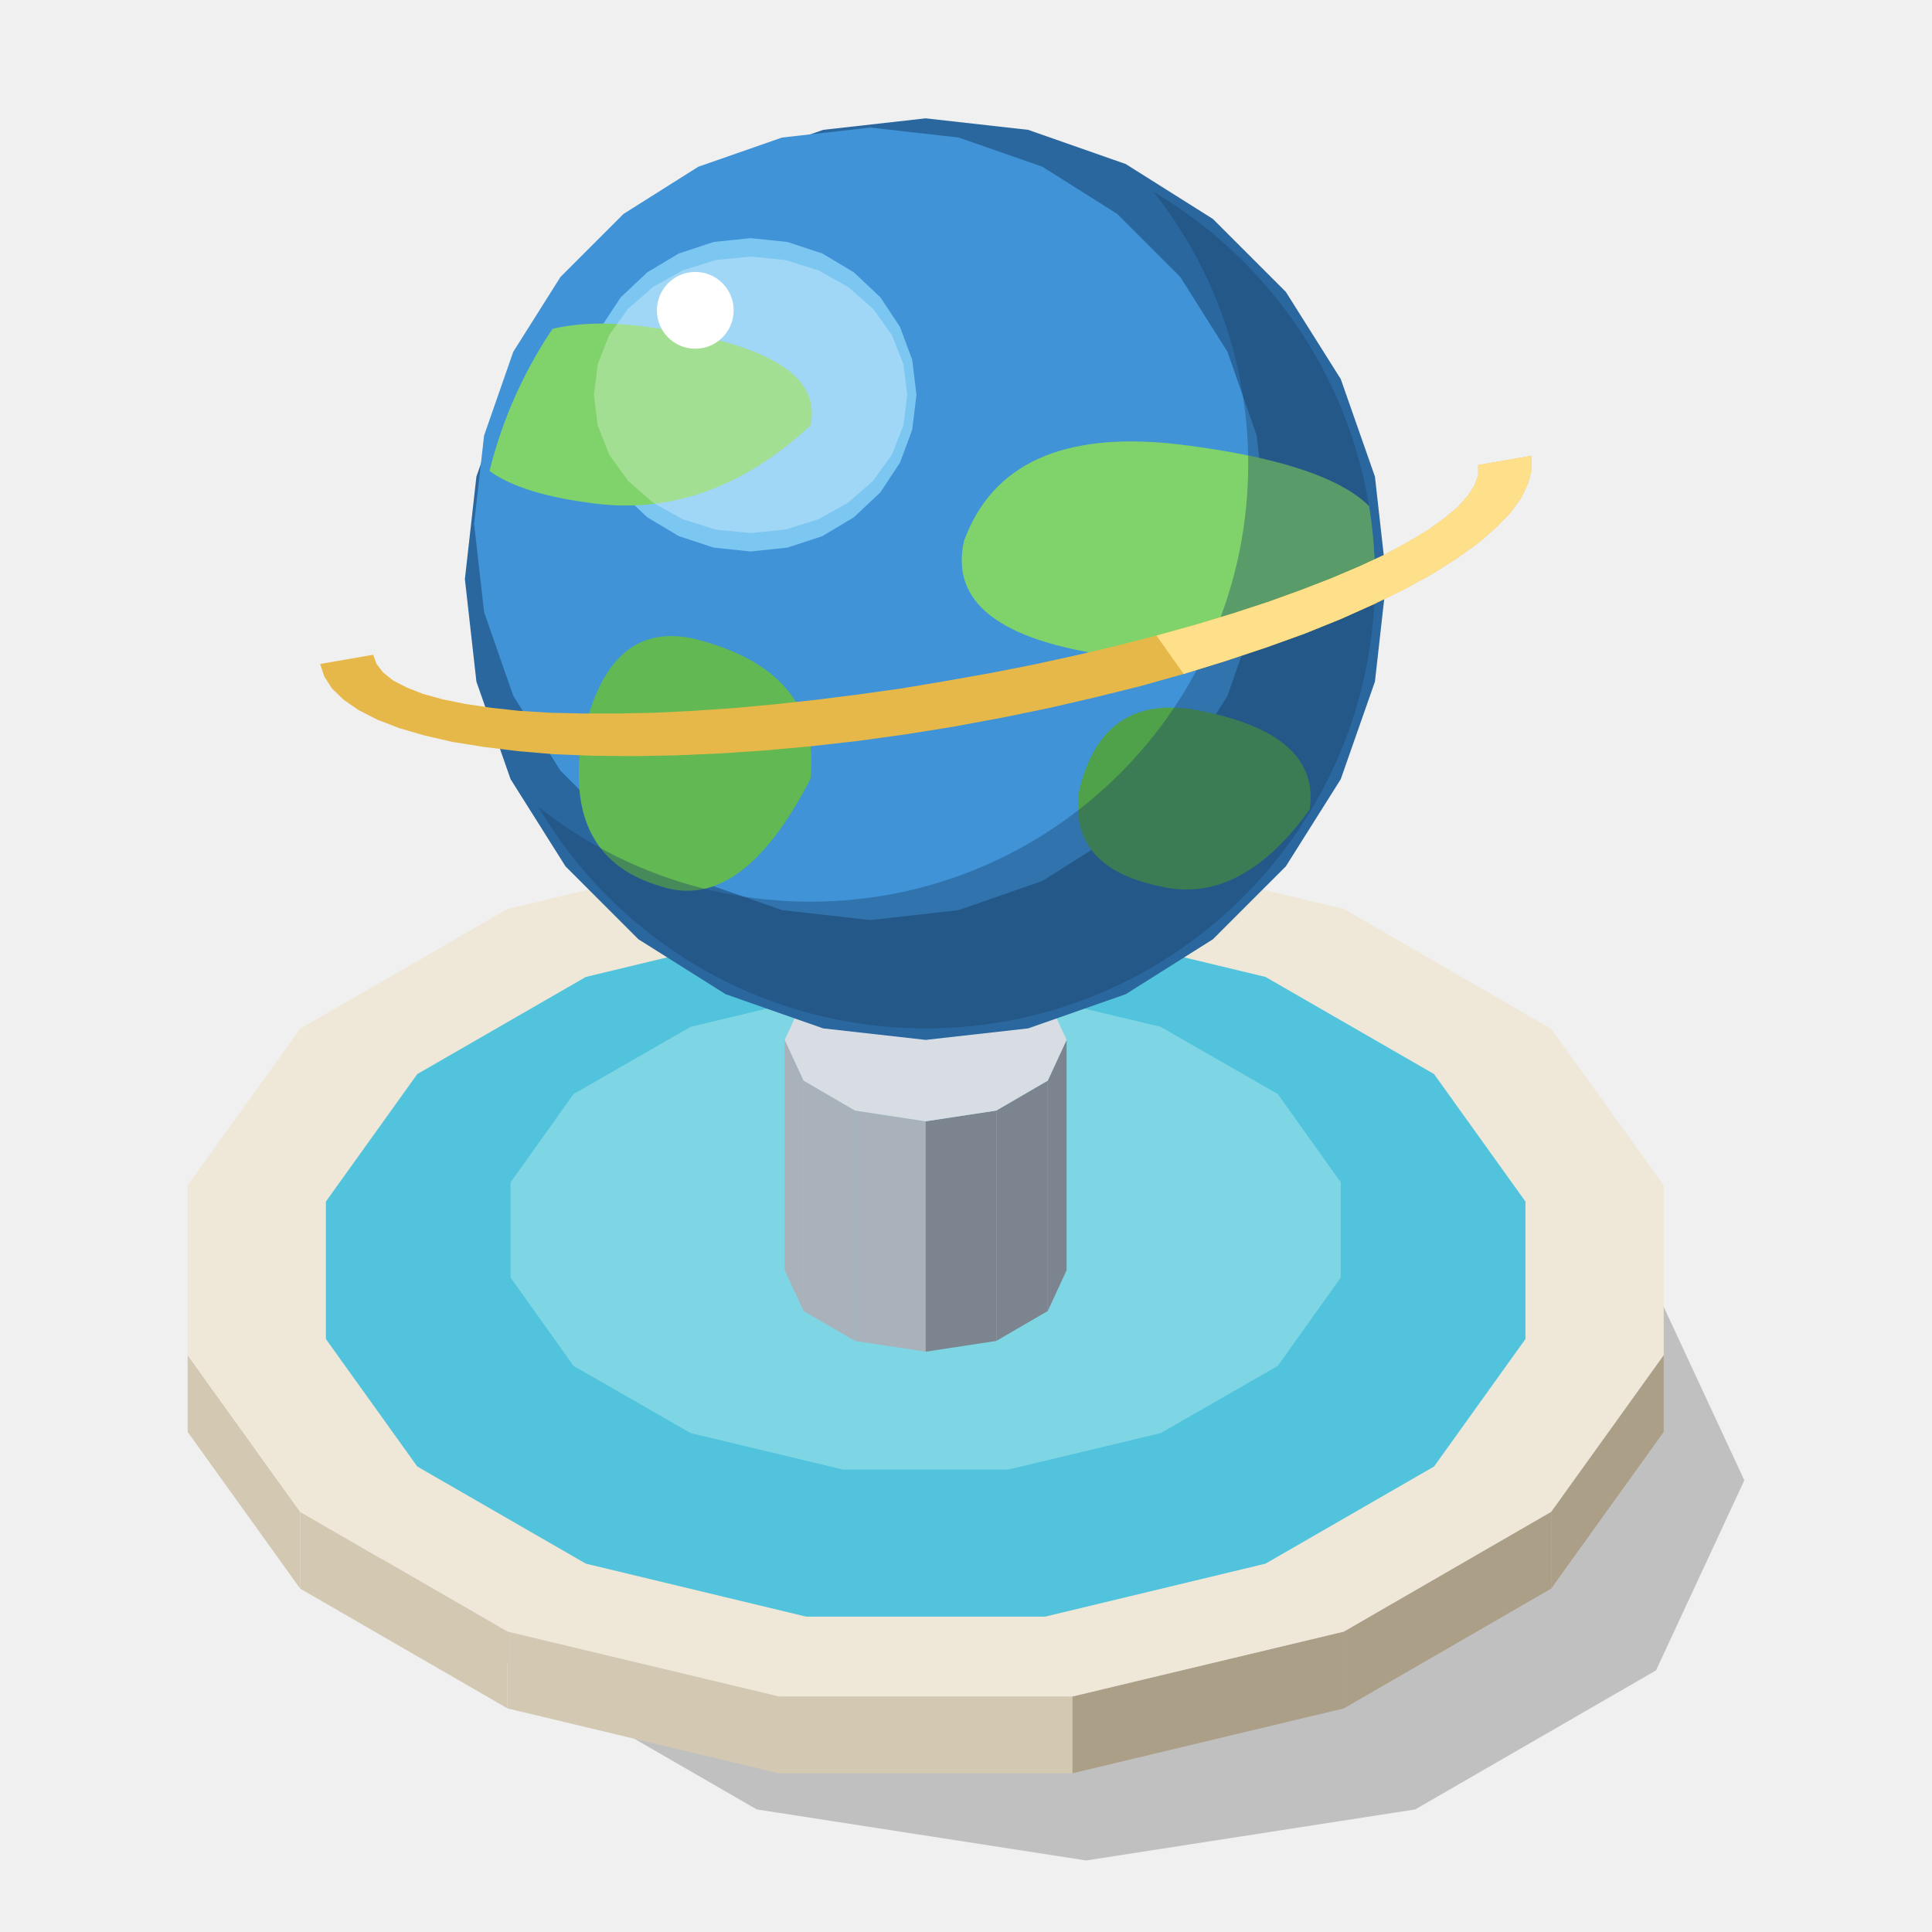
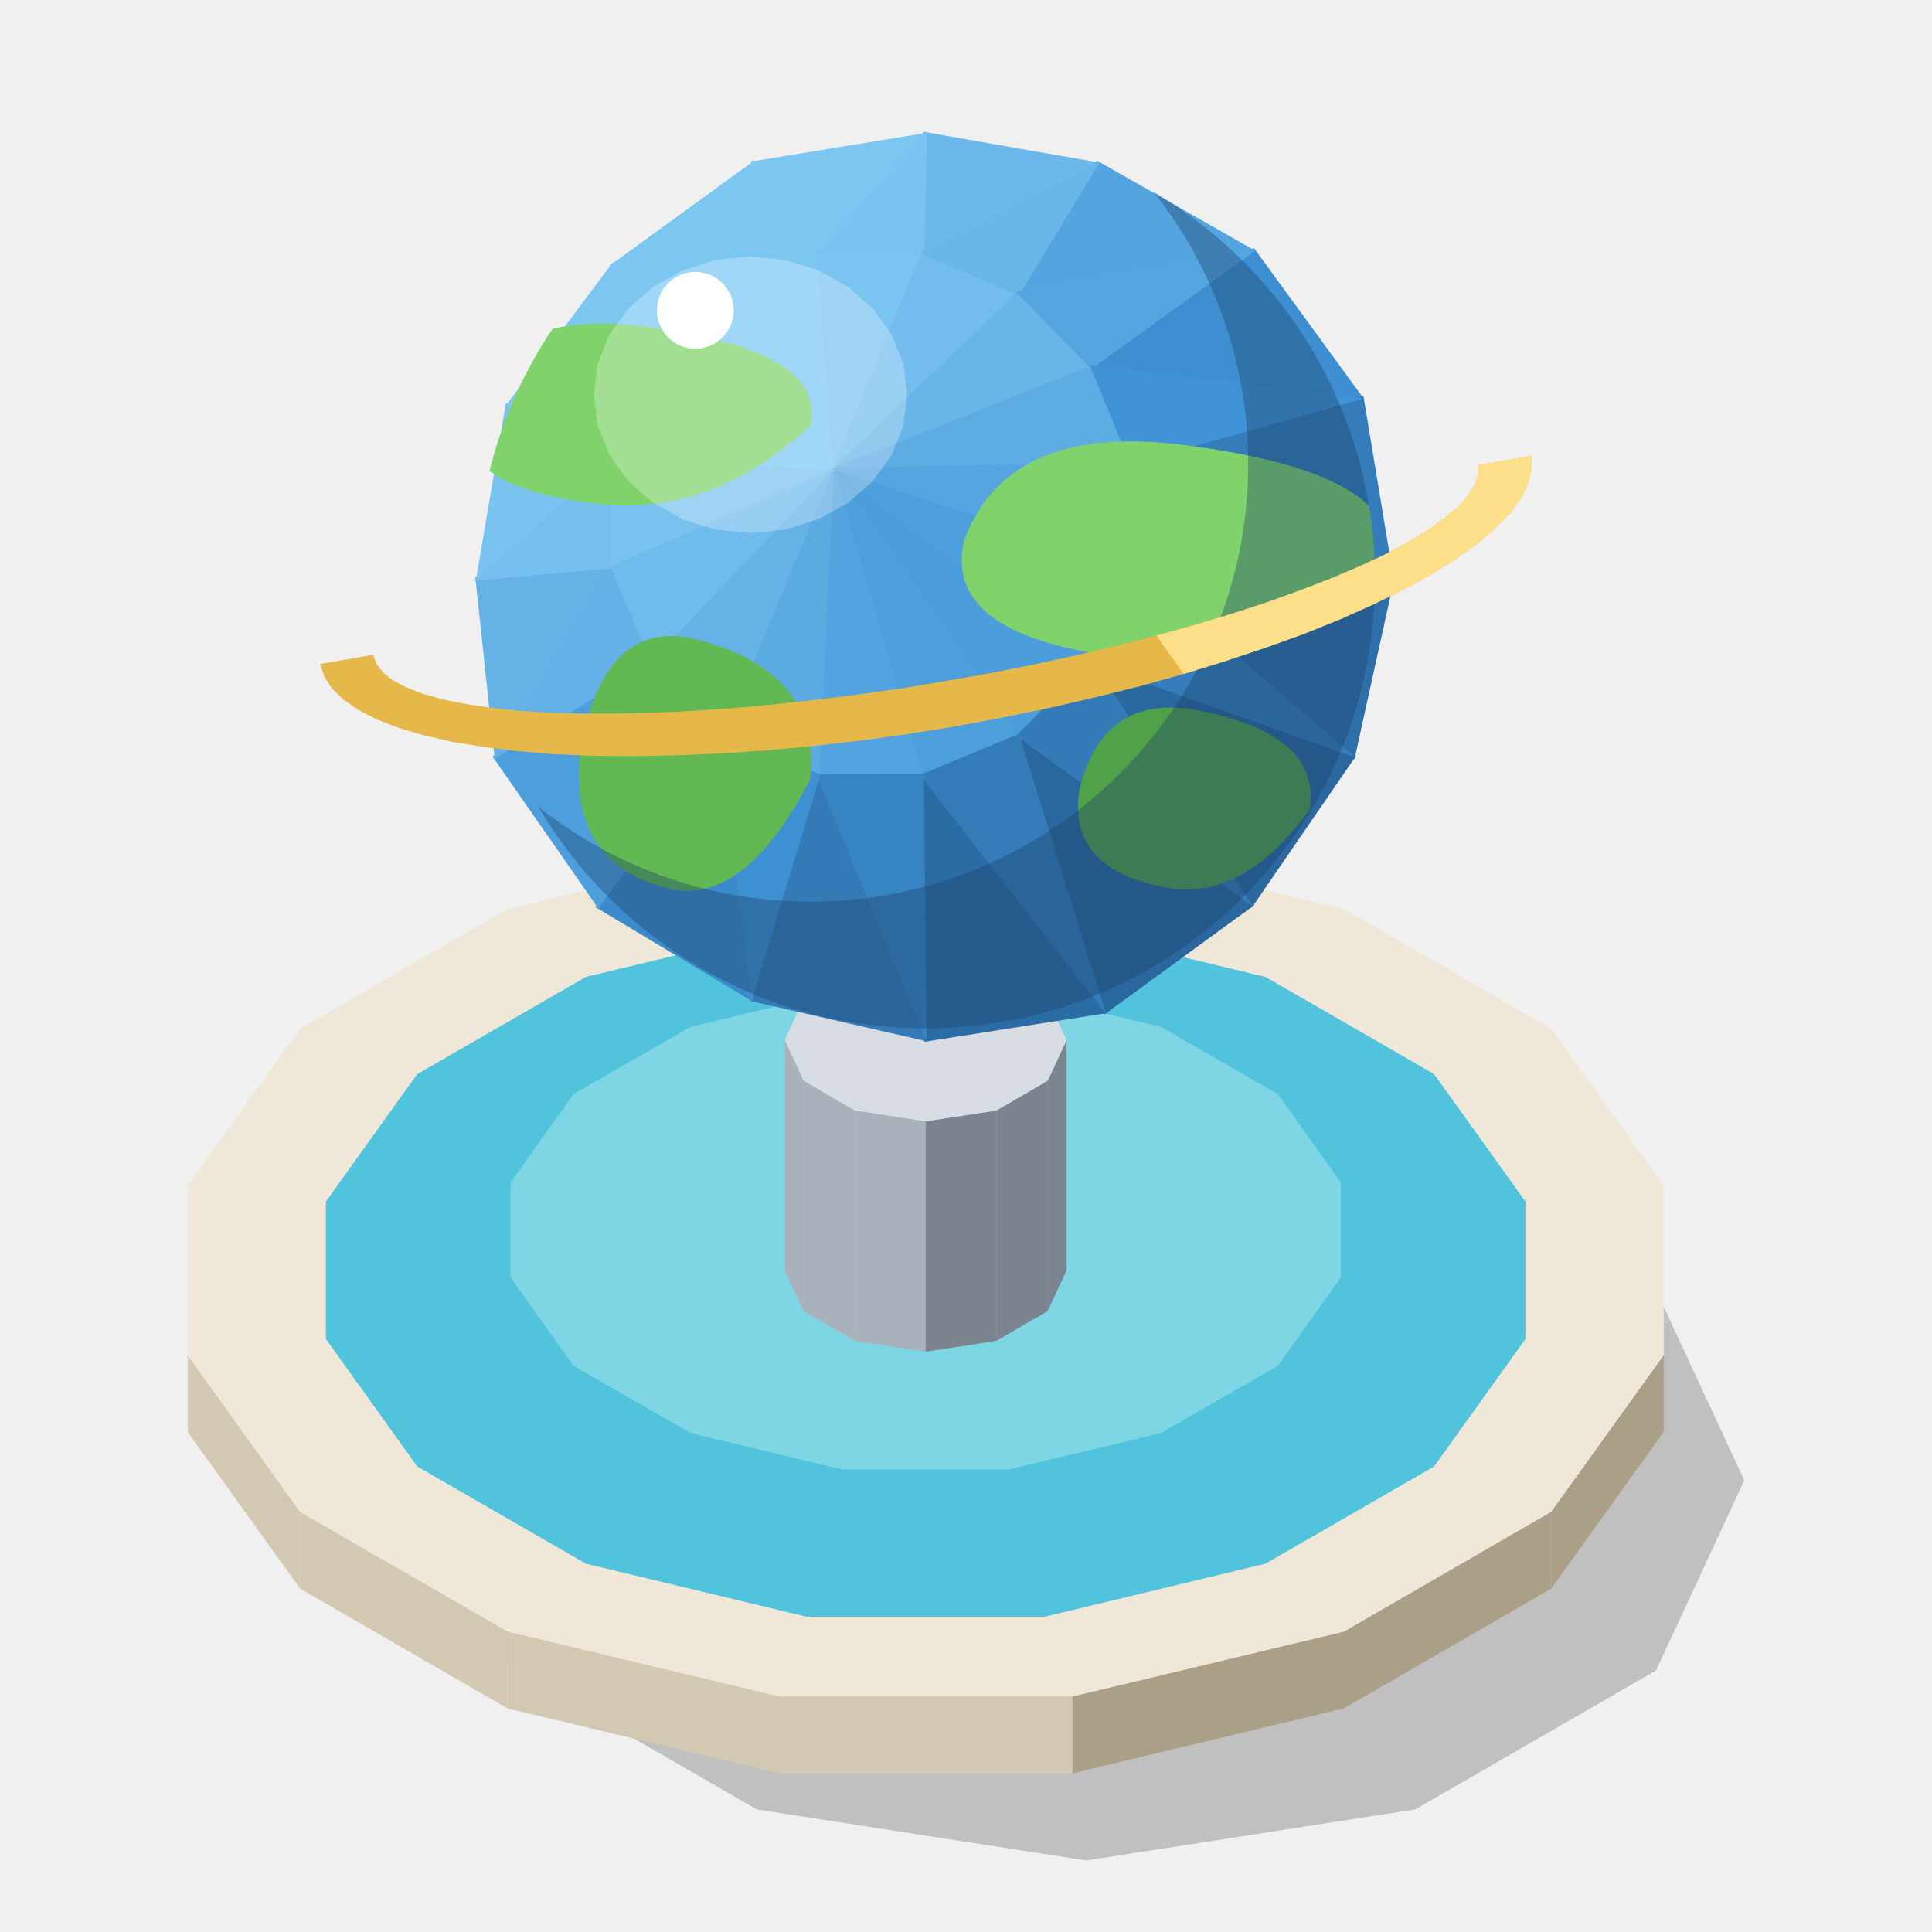
<svg xmlns="http://www.w3.org/2000/svg" viewBox="0 0 80 80">
  <g transform="translate(38.33 55.78) scale(1.59)">
    <path d="M-17.15 0L-14.85 -4.95L-8.57 -8.57L-0 -9.9L8.57 -8.57L14.85 -4.95L19.02 -1.48L21.32 3.47L19.02 8.42L12.75 12.04L4.18 13.37L-4.4 12.04L-10.67 8.42L-14.85 4.95Z" fill="#000000" opacity="0.2" />
    <path d="M-19.22 2.21L-19.22 -2.21L-19.22 -4.21L-19.22 0.21Z" fill="#d3c9b3" />
    <path d="M19.22 -2.21L19.22 2.21L19.22 0.21L19.22 -4.21Z" fill="#ab9f87" />
    <path d="M19.22 2.21L16.29 6.29L16.29 4.29L19.22 0.21Z" fill="#ab9f87" />
    <path d="M-16.29 6.29L-19.22 2.21L-19.22 0.21L-16.29 4.29Z" fill="#d3c9b3" />
    <path d="M16.29 6.29L10.89 9.41L10.89 7.41L16.29 4.29Z" fill="#ab9f87" />
    <path d="M-10.89 9.41L-16.29 6.29L-16.29 4.29L-10.89 7.41Z" fill="#d3c9b3" />
    <path d="M-3.82 11.1L-10.89 9.41L-10.89 7.41L-3.82 9.1Z" fill="#d3c9b3" />
    <path d="M10.89 9.41L3.82 11.1L3.82 9.1L10.89 7.41Z" fill="#ab9f87" />
    <path d="M3.82 11.1L-3.82 11.1L-3.82 9.1L3.82 9.1Z" fill="#d3c9b3" />
    <path d="M10.89 7.41L3.82 9.1L-3.82 9.1L-10.89 7.41L-16.29 4.29L-19.22 0.21L-19.22 -4.21L-16.29 -8.29L-10.89 -11.41L-3.82 -13.1L3.82 -13.1L10.89 -11.41L16.29 -8.29L19.22 -4.21L19.22 0.21L16.29 4.29Z" fill="#efe8d8" />
    <path d="M8.85 5.64L3.11 7.02L-3.11 7.02L-8.85 5.64L-13.24 3.11L-15.62 -0.21L-15.62 -3.79L-13.24 -7.11L-8.85 -9.64L-3.11 -11.02L3.11 -11.02L8.85 -9.64L13.24 -7.11L15.62 -3.79L15.62 -0.21L13.24 3.11Z" fill="#52c3dc" />
    <path d="M6.12 2.24L2.15 3.19L-2.15 3.19L-6.12 2.24L-9.17 0.49L-10.81 -1.81L-10.81 -4.29L-9.17 -6.59L-6.12 -8.34L-2.15 -9.29L2.15 -9.29L6.12 -8.34L9.17 -6.59L10.81 -4.29L10.81 -1.81L9.17 0.49Z" fill="#9be3ea" opacity="0.6" />
    <path d="M3.67 -2L3.18 -0.94L3.18 -6.94L3.67 -8Z" fill="#7c858f" />
    <path d="M-3.18 -0.94L-3.67 -2L-3.67 -8L-3.18 -6.94Z" fill="#a9b1ba" />
    <path d="M3.18 -0.94L1.84 -0.16L1.84 -6.16L3.18 -6.94Z" fill="#7c858f" />
    <path d="M-1.84 -0.16L-3.18 -0.94L-3.18 -6.94L-1.84 -6.16Z" fill="#a9b1ba" />
    <path d="M0 0.12L-1.84 -0.16L-1.84 -6.16L0 -5.88Z" fill="#a9b1ba" />
    <path d="M1.84 -0.16L0 0.12L0 -5.88L1.84 -6.16Z" fill="#7c858f" />
    <path d="M1.84 -6.16L0 -5.88L-1.84 -6.16L-3.18 -6.94L-3.67 -8L-3.18 -9.06L-1.84 -9.84L-0 -10.12L1.84 -9.84L3.18 -9.06L3.67 -8L3.18 -6.94Z" fill="#d8dde3" />
-     <path d="M12 -20L11.7 -17.33L10.81 -14.79L9.38 -12.52L7.48 -10.62L5.21 -9.19L2.67 -8.3L0 -8L-2.67 -8.3L-5.21 -9.19L-7.48 -10.62L-9.38 -12.52L-10.81 -14.79L-11.7 -17.33L-12 -20L-11.7 -22.67L-10.81 -25.21L-9.38 -27.48L-7.48 -29.38L-5.21 -30.81L-2.67 -31.7L-0 -32L2.67 -31.7L5.21 -30.81L7.48 -29.38L9.38 -27.48L10.81 -25.21L11.7 -22.67Z" fill="#2a679e" />
-     <path d="M8.88 -21.44L8.62 -19.14L7.86 -16.96L6.63 -15.01L4.99 -13.37L3.04 -12.14L0.86 -11.38L-1.44 -11.12L-3.74 -11.38L-5.92 -12.14L-7.87 -13.37L-9.51 -15.01L-10.74 -16.96L-11.5 -19.14L-11.76 -21.44L-11.5 -23.74L-10.74 -25.92L-9.51 -27.87L-7.87 -29.51L-5.92 -30.74L-3.74 -31.5L-1.44 -31.76L0.86 -31.5L3.04 -30.74L4.99 -29.51L6.63 -27.87L7.86 -25.92L8.62 -23.74Z" fill="#3f93d6" />
-     <path d="M-0.24 -24.8L-0.35 -23.89L-0.67 -23.03L-1.18 -22.26L-1.87 -21.61L-2.69 -21.12L-3.6 -20.82L-4.56 -20.72L-5.52 -20.82L-6.43 -21.12L-7.25 -21.61L-7.94 -22.26L-8.45 -23.03L-8.77 -23.89L-8.88 -24.8L-8.77 -25.71L-8.45 -26.57L-7.94 -27.34L-7.25 -27.99L-6.43 -28.48L-5.52 -28.78L-4.56 -28.88L-3.6 -28.78L-2.69 -28.48L-1.87 -27.99L-1.18 -27.34L-0.67 -26.57L-0.35 -25.71Z" fill="#7cc6f2" />
+     <path d="M12.21 -20.04L11.17 -15.32L5.31 -20.35Z" fill="#2e6fa9" />
+     <path d="M12.22 -19.98L5.31 -20.3L5.33 -23.09Z" fill="#3987c6" />
+     <path d="M-2.47 -22.92L5.47 -20.32L4.4 -17.75Z" fill="#4ea0dd" />
+     <path d="M11.21 -15.4L8.49 -11.44L4.28 -17.86Z" fill="#2a689f" />
+     <path d="M11.2 -15.35L4.27 -17.81L5.34 -20.39Z" fill="#357ebb" />
+     <path d="M-2.46 -22.94L4.42 -17.79L2.45 -15.82Z" fill="#4b9ddb" />
+     <path d="M8.56 -11.51L4.65 -8.66L2.38 -15.96Z" fill="#2a679e" />
+     <path d="M8.53 -11.46L2.35 -15.92L4.33 -17.89Z" fill="#337ab6" />
+     <path d="M-2.43 -22.95L2.49 -15.84L-0.08 -14.77Z" fill="#4d9fdc" />
+     <path d="M4.73 -8.7L-0.04 -7.95L-0.11 -14.93Z" fill="#2c6ca5" />
+     <path d="M4.7 -8.67L-0.15 -14.9L2.43 -15.97Z" fill="#347cb8" />
+     <path d="M-2.41 -22.96L-0.04 -14.79L-2.83 -14.78Z" fill="#52a3df" />
+     <path d="M0.05 -7.96L-4.59 -9.02L-2.8 -14.93Z" fill="#337ab6" />
+     <path d="M0.02 -7.94L-2.85 -14.92L-0.05 -14.93Z" fill="#3784c3" />
+     <path d="M-2.38 -22.96L-2.78 -14.78L-5.36 -15.83Z" fill="#5baae2" />
+     <path d="M-4.49 -8.99L-8.6 -11.46L-5.29 -15.97Z" fill="#3b8acb" />
+     <path d="M-4.54 -8.99L-5.34 -15.97L-2.74 -14.91Z" fill="#3d90d2" />
+     <path d="M-2.36 -22.95L-5.32 -15.81L-7.3 -17.78Z" fill="#65b2e7" />
+     <path d="M-8.51 -11.4L-11.28 -15.38L-7.19 -17.88Z" fill="#4c9edc" />
+     <path d="M-8.55 -11.4L-7.23 -17.89L-5.23 -15.93Z" fill="#4fa0dd" />
+     <path d="M-2.33 -22.93L-7.26 -17.74L-8.35 -20.32Z" fill="#6fbbec" />
+     <path d="M-11.22 -15.28L-11.73 -20.06L-8.2 -20.37Z" fill="#65b2e7" />
+     <path d="M-11.26 -15.3L-8.25 -20.4L-7.15 -17.81Z" fill="#63b1e6" />
+     <path d="M-2.32 -22.9L-8.33 -20.27L-8.34 -23.07Z" fill="#78c2f0" />
+     <path d="M-11.72 -19.93L-10.93 -24.59L-8.19 -23.06Z" fill="#78c3f0" />
+     <path d="M-11.75 -19.96L-8.23 -23.11L-8.2 -20.28Z" fill="#75c0ee" />
+     <path d="M-2.32 -22.86L-8.34 -23.01L-7.27 -25.61Z" fill="#7cc6f2" />
+     <path d="M-10.97 -24.47L-8.15 -28.25L-7.15 -25.52Z" fill="#7cc6f2" />
+     <path d="M-10.98 -24.52L-7.16 -25.59L-8.24 -22.96Z" fill="#7cc6f2" />
+     <path d="M-2.34 -22.83L-7.31 -25.56L-5.32 -27.55Z" fill="#7cc6f2" />
+     <path d="M-8.25 -28.15L-4.45 -30.91L-5.27 -27.4Z" fill="#7cc6f2" />
+     <path d="M-8.23 -28.22L-5.23 -27.49L-7.24 -25.47Z" fill="#7cc6f2" />
+     <path d="M-2.38 -22.8L-5.37 -27.51L-2.77 -28.58Z" fill="#7cc6f2" />
+     <path d="M-4.57 -30.87L0.07 -31.63L-2.81 -28.43Z" fill="#7cc6f2" />
+     <path d="M-4.5 -30.93L-2.72 -28.48L-5.35 -27.4Z" fill="#7cc6f2" />
+     <path d="M-2.41 -22.8L-2.84 -28.58L-0.03 -28.57Z" fill="#7ac4f1" />
+     <path d="M-0.06 -31.65L4.56 -30.84L-0.13 -28.45Z" fill="#6cb8ea" />
+     <path d="M0.03 -31.67L-0.03 -28.45L-2.87 -28.47Z" fill="#79c3f0" />
+     <path d="M-2.45 -22.81L-0.08 -28.59L2.5 -27.5Z" fill="#72bded" />
+     <path d="M4.46 -30.9L8.62 -28.53L2.36 -27.43Z" fill="#54a5df" />
+     <path d="M4.54 -30.87L2.43 -27.39L-0.16 -28.49Z" fill="#69b6e9" />
+     <path d="M-2.47 -22.84L2.46 -27.54L4.43 -25.55Z" fill="#68b5e8" />
+     <path d="M8.55 -28.62L11.43 -24.67L4.27 -25.53Z" fill="#3d8fd1" />
+     <path d="M8.61 -28.57L4.31 -25.47L2.35 -27.48Z" fill="#55a5e0" />
+     <path d="M-2.48 -22.86L4.41 -25.6L5.46 -23.02Z" fill="#5dace4" />
+     <path d="M11.4 -24.77L12.2 -19.94L5.31 -23.05Z" fill="#347dba" />
+     <path d="M11.43 -24.71L5.33 -22.99L4.27 -25.58Z" fill="#4093d6" />
+     <path d="M-2.48 -22.89L5.46 -23.07L5.45 -20.28Z" fill="#54a5e0" />
    <defs>
      <clipPath id="usjGlobe">
        <circle cx="0.00" cy="-20.00" r="11.70" />
      </clipPath>
    </defs>
    <g clip-path="url(#usjGlobe)">
      <g>
        <path d="M-12.00 -24.50Q-11.10 -27.00 -7.50 -26.60Q-2.55 -26.00 -3.00 -24.00Q-5.70 -21.50 -8.85 -22.00Q-12.45 -22.50 -12.00 -24.50Z" fill="#7fd36a" />
        <path d="M-9.00 -15.50Q-8.40 -19.00 -6.00 -18.44Q-2.70 -17.60 -3.00 -14.80Q-4.80 -11.30 -6.90 -12.00Q-9.30 -12.70 -9.00 -15.50Z" fill="#62b852" />
        <path d="M1.00 -21.00Q2.10 -24.00 6.50 -23.52Q12.55 -22.80 12.00 -20.40Q8.70 -17.40 4.85 -18.00Q0.45 -18.60 1.00 -21.00Z" fill="#7fd36a" />
        <path d="M4.00 -14.50Q4.60 -17.00 7.00 -16.60Q10.30 -16.00 10.00 -14.00Q8.20 -11.50 6.10 -12.00Q3.70 -12.50 4.00 -14.50Z" fill="#4fa24a" />
        <path d="M15.00 -26.00Q15.70 -28.00 18.50 -27.68Q22.35 -27.20 22.00 -25.60Q19.90 -23.60 17.45 -24.00Q14.65 -24.40 15.00 -26.00Z" fill="#62b852" />
        <path d="M17.00 -16.00Q17.90 -20.00 21.50 -19.36Q26.45 -18.40 26.00 -15.20Q23.30 -11.20 20.15 -12.00Q16.55 -12.80 17.00 -16.00Z" fill="#7fd36a" />
        <path d="M28.00 -20.50Q28.60 -23.00 31.00 -22.60Q34.30 -22.00 34.00 -20.00Q32.20 -17.50 30.10 -18.00Q27.70 -18.50 28.00 -20.50Z" fill="#4fa24a" />
        <path d="M30.00 -13.50Q30.40 -15.00 32.00 -14.76Q34.20 -14.40 34.00 -13.20Q32.80 -11.70 31.40 -12.00Q29.80 -12.30 30.00 -13.50Z" fill="#62b852" />
        <path d="M-60.00 -24.50Q-59.10 -27.00 -55.50 -26.60Q-50.55 -26.00 -51.00 -24.00Q-53.70 -21.50 -56.85 -22.00Q-60.45 -22.50 -60.00 -24.50Z" fill="#7fd36a" />
        <path d="M-57.00 -15.50Q-56.40 -19.00 -54.00 -18.44Q-50.70 -17.60 -51.00 -14.80Q-52.80 -11.30 -54.90 -12.00Q-57.30 -12.70 -57.00 -15.50Z" fill="#62b852" />
        <path d="M-47.00 -21.00Q-45.90 -24.00 -41.50 -23.52Q-35.45 -22.80 -36.00 -20.40Q-39.30 -17.40 -43.15 -18.00Q-47.55 -18.60 -47.00 -21.00Z" fill="#7fd36a" />
        <path d="M-44.00 -14.50Q-43.40 -17.00 -41.00 -16.60Q-37.70 -16.00 -38.00 -14.00Q-39.80 -11.50 -41.90 -12.00Q-44.30 -12.50 -44.00 -14.50Z" fill="#4fa24a" />
        <path d="M-33.00 -26.00Q-32.30 -28.00 -29.50 -27.68Q-25.65 -27.20 -26.00 -25.60Q-28.10 -23.60 -30.55 -24.00Q-33.35 -24.40 -33.00 -26.00Z" fill="#62b852" />
        <path d="M-31.00 -16.00Q-30.10 -20.00 -26.50 -19.36Q-21.55 -18.40 -22.00 -15.20Q-24.70 -11.20 -27.85 -12.00Q-31.45 -12.80 -31.00 -16.00Z" fill="#7fd36a" />
        <path d="M-20.00 -20.50Q-19.40 -23.00 -17.00 -22.60Q-13.70 -22.00 -14.00 -20.00Q-15.80 -17.50 -17.90 -18.00Q-20.30 -18.50 -20.00 -20.50Z" fill="#4fa24a" />
        <path d="M-18.00 -13.50Q-17.60 -15.00 -16.00 -14.76Q-13.80 -14.40 -14.00 -13.20Q-15.20 -11.70 -16.60 -12.00Q-18.20 -12.30 -18.00 -13.50Z" fill="#62b852" />
        <animateTransform attributeName="transform" type="translate" values="0 0;48 0" dur="14s" repeatCount="indefinite" />
      </g>
      <path fill="#1b3f66" opacity=".38" fill-rule="evenodd" d="M-12.00 -20.00a12 12 0 1 0 24 0a12 12 0 1 0 -24 0ZM-14.40 -23.00a11.40 11.40 0 1 0 22.80 0a11.40 11.40 0 1 0 -22.80 0Z" />
    </g>
    <path d="M-0.48 -24.8L-0.58 -24L-0.88 -23.24L-1.37 -22.56L-2.02 -21.99L-2.79 -21.56L-3.65 -21.29L-4.56 -21.2L-5.47 -21.29L-6.33 -21.56L-7.1 -21.99L-7.75 -22.56L-8.24 -23.24L-8.54 -24L-8.64 -24.8L-8.54 -25.6L-8.24 -26.36L-7.75 -27.04L-7.1 -27.61L-6.33 -28.04L-5.47 -28.31L-4.56 -28.4L-3.65 -28.31L-2.79 -28.04L-2.02 -27.61L-1.37 -27.04L-0.88 -26.36L-0.58 -25.6Z" fill="#ffffff" opacity="0.28" />
    <path d="M15.77 -23.21L15.78 -22.86L15.69 -22.5L15.51 -22.12L15.23 -21.73L14.85 -21.34L14.39 -20.94L13.83 -20.54L13.2 -20.14L12.47 -19.74L11.68 -19.35L10.81 -18.96L9.87 -18.58L8.87 -18.22L7.82 -17.87L6.72 -17.53L5.58 -17.21L4.41 -16.92L3.2 -16.64L1.98 -16.39L0.74 -16.16L-0.5 -15.96L-1.73 -15.79L-2.96 -15.65L-4.17 -15.54L-5.35 -15.46L-6.5 -15.41L-7.6 -15.39L-8.67 -15.4L-9.68 -15.44L-10.62 -15.52L-11.51 -15.63L-12.32 -15.76L-13.06 -15.93L-13.71 -16.12L-14.28 -16.34L-14.77 -16.59L-15.16 -16.86L-15.46 -17.15L-15.66 -17.46L-15.77 -17.79L-14.39 -18.03L-14.3 -17.79L-14.13 -17.57L-13.87 -17.36L-13.52 -17.18L-13.09 -17.01L-12.58 -16.87L-11.99 -16.75L-11.32 -16.65L-10.59 -16.57L-9.79 -16.52L-8.93 -16.5L-8.02 -16.5L-7.06 -16.52L-6.05 -16.57L-5.01 -16.64L-3.93 -16.74L-2.83 -16.86L-1.72 -17L-0.59 -17.16L0.54 -17.35L1.67 -17.55L2.79 -17.77L3.89 -18.01L4.96 -18.26L6.01 -18.53L7.02 -18.81L7.98 -19.1L8.9 -19.4L9.76 -19.71L10.56 -20.02L11.29 -20.33L11.96 -20.64L12.55 -20.96L13.07 -21.27L13.5 -21.58L13.85 -21.87L14.12 -22.17L14.3 -22.45L14.39 -22.71L14.39 -22.97Z" fill="#e6b84a" />
    <path d="M15.77 -23.21L15.78 -22.86L15.69 -22.5L15.51 -22.12L15.23 -21.73L14.85 -21.34L14.39 -20.94L13.83 -20.54L13.2 -20.14L12.47 -19.74L11.68 -19.35L10.81 -18.96L9.87 -18.58L8.87 -18.22L7.82 -17.87L6.72 -17.53L6.01 -18.53L7.02 -18.81L7.98 -19.1L8.9 -19.4L9.76 -19.71L10.56 -20.02L11.29 -20.33L11.96 -20.64L12.55 -20.96L13.07 -21.27L13.5 -21.58L13.85 -21.87L14.12 -22.17L14.3 -22.45L14.39 -22.71L14.39 -22.97Z" fill="#ffe08a" />
    <circle cx="-6.00" cy="-27.00" r="1.00" fill="#ffffff">
      <animate attributeName="opacity" values="1;0.2;1" dur="2s" begin="0s" repeatCount="indefinite" />
    </circle>
  </g>
</svg>
